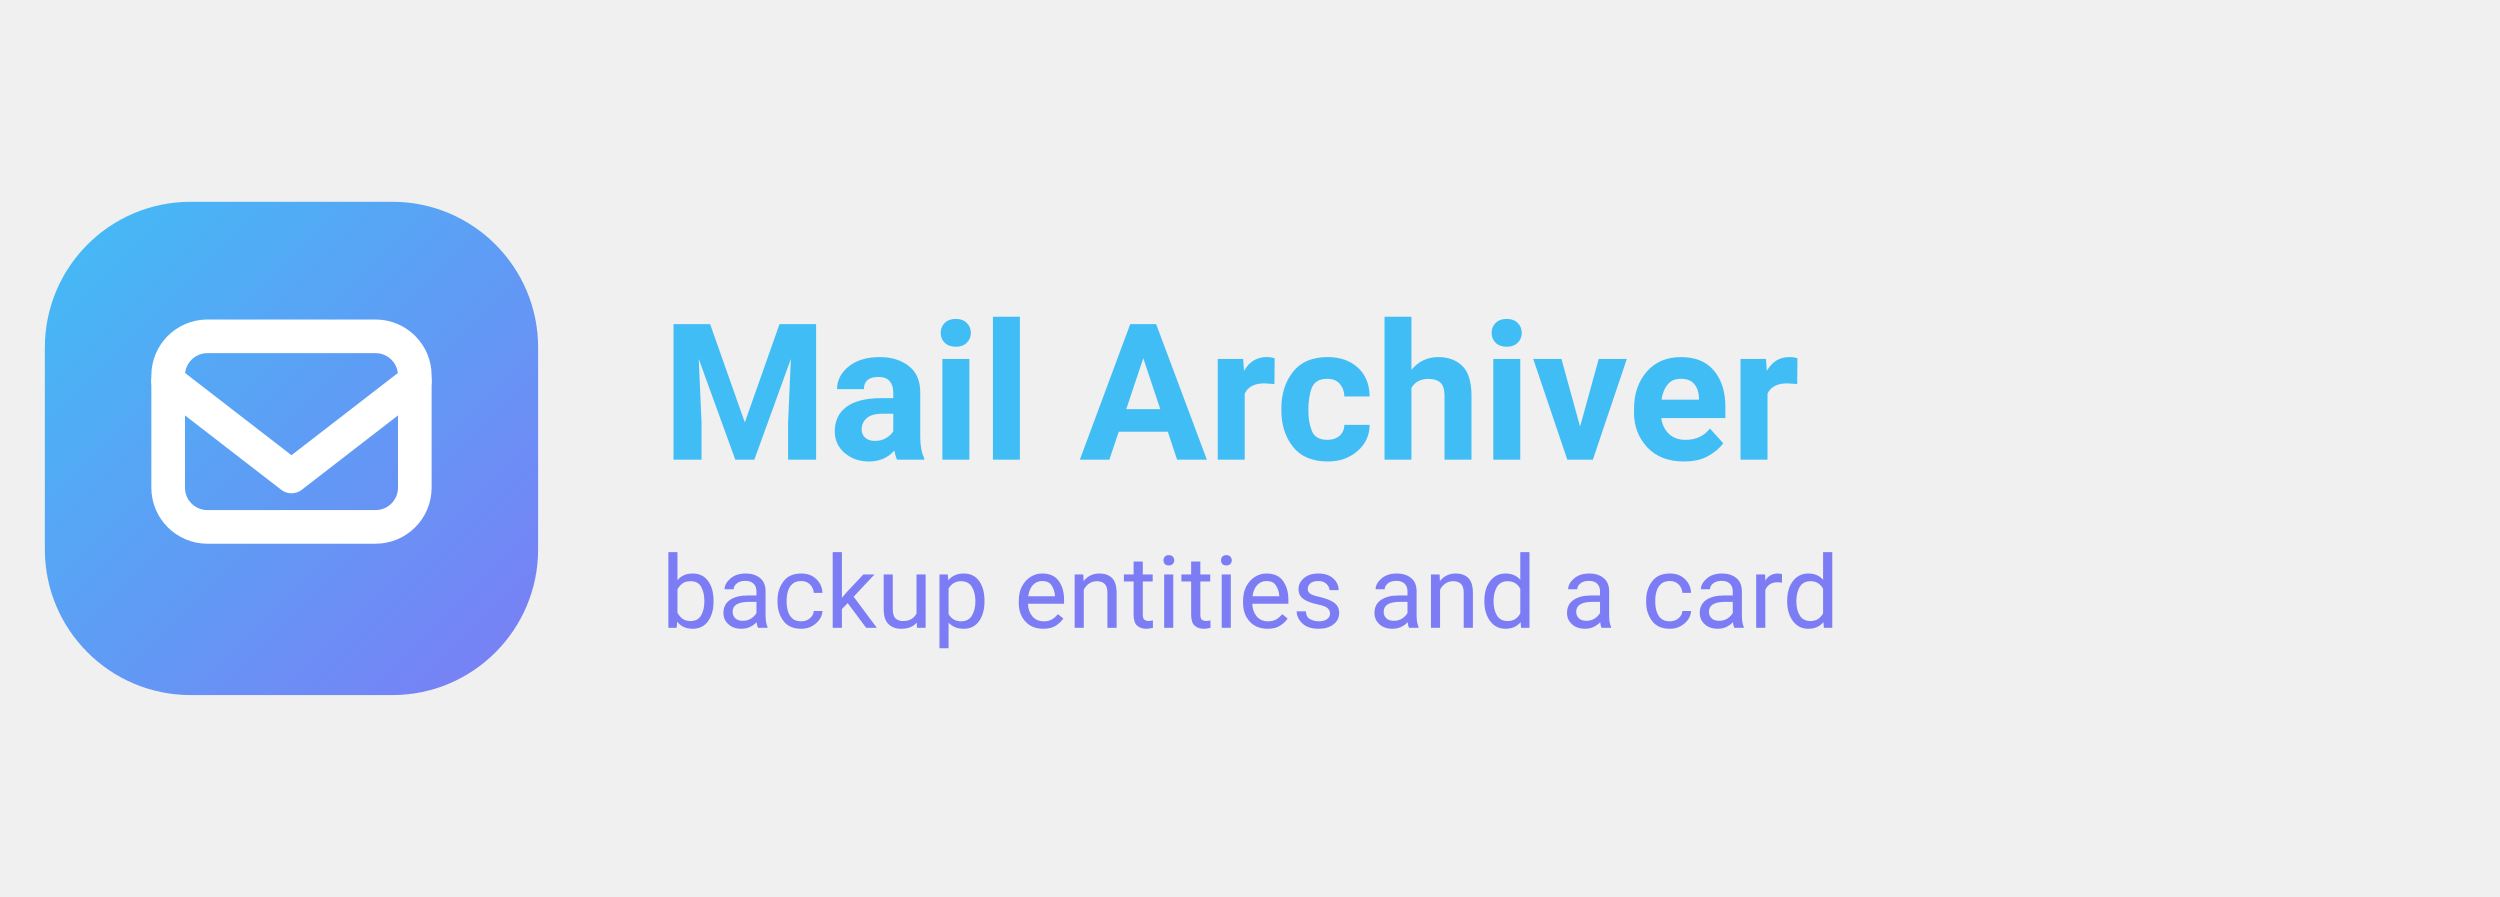
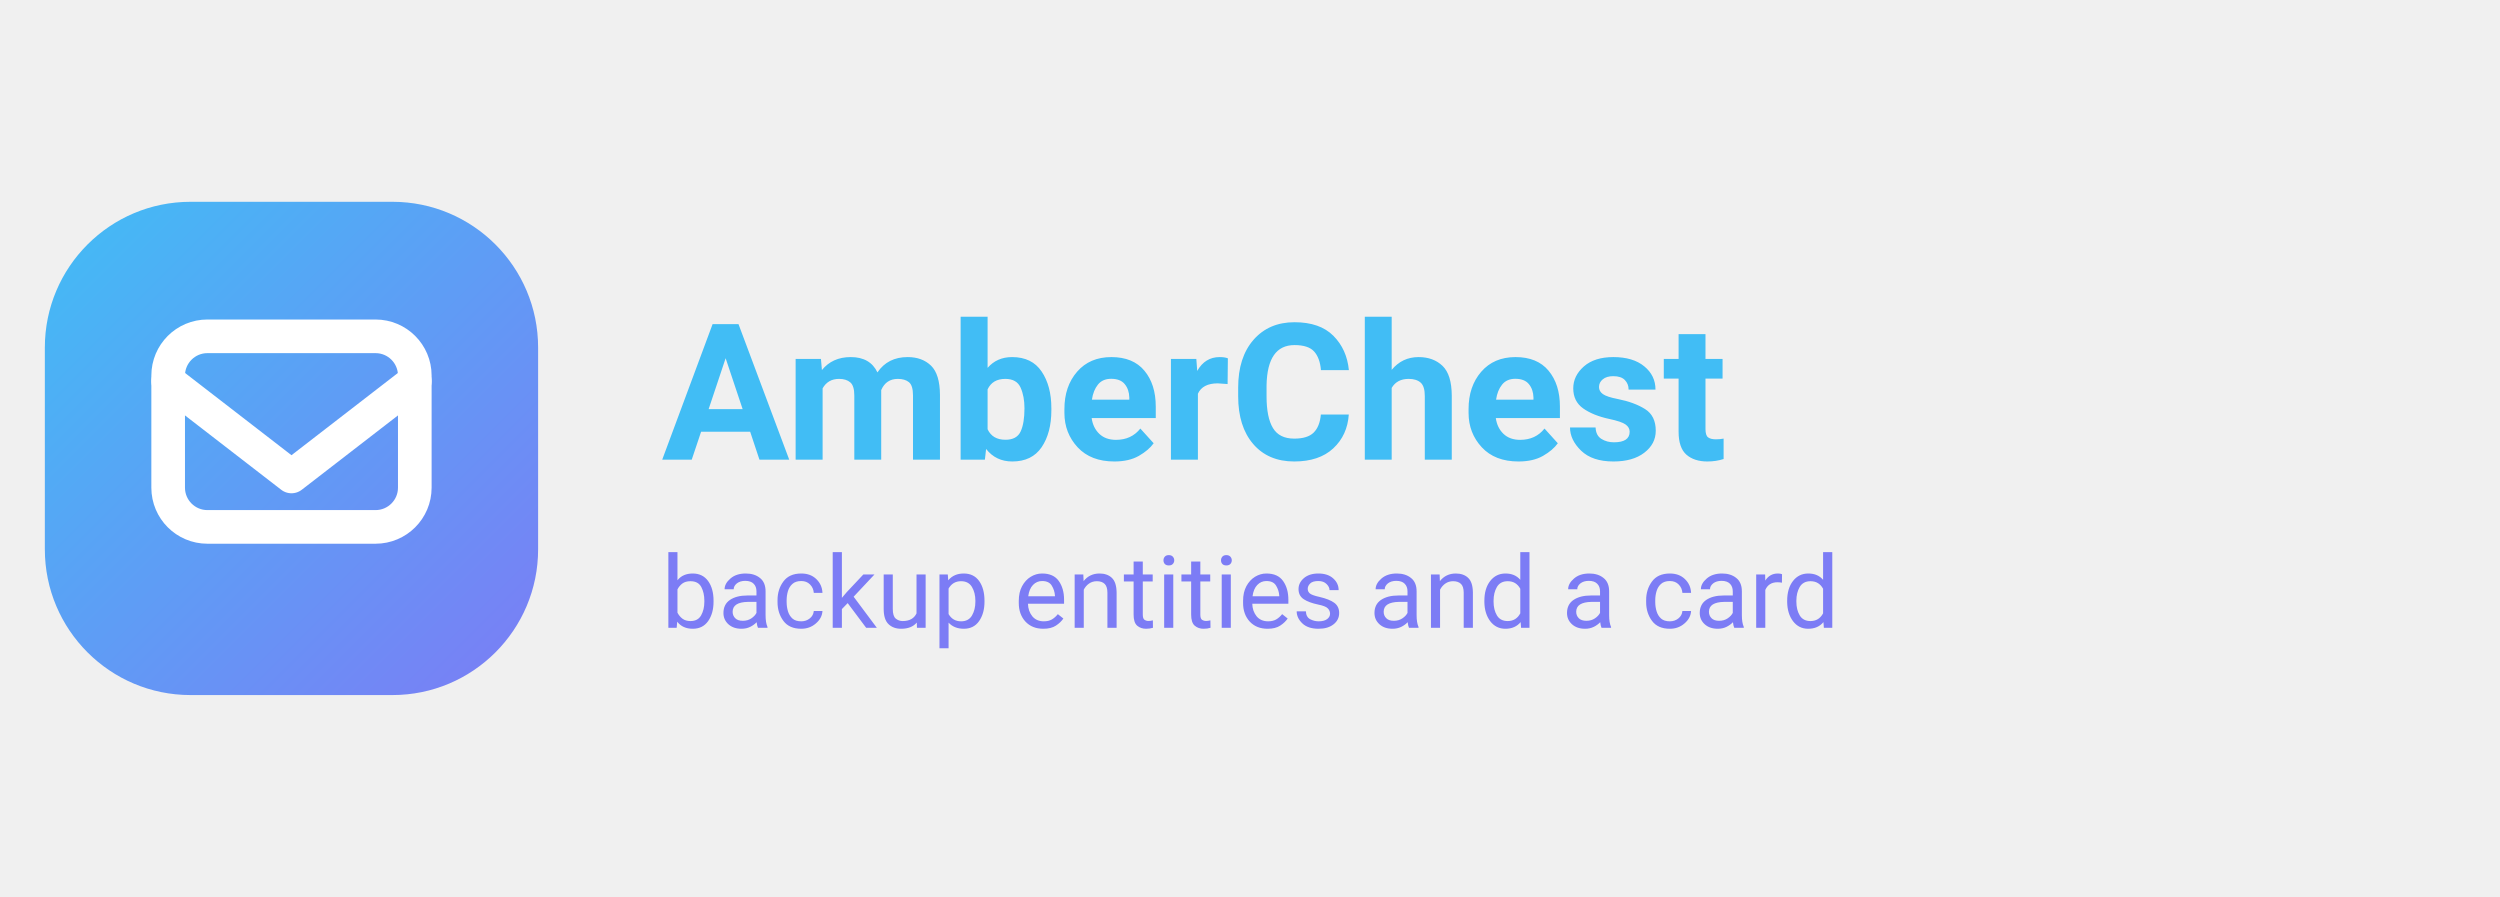
- <svg xmlns="http://www.w3.org/2000/svg" viewBox="0 0 446 160" width="446" height="160" role="img" aria-label="Mail Archiver">
+ <svg xmlns="http://www.w3.org/2000/svg" viewBox="0 0 446 160" width="446" height="160" role="img" aria-label="AmberChest">
  <defs>
    <linearGradient id="g" x1="0" y1="0" x2="1" y2="1">
      <stop offset="0" stop-color="#41BDF5" />
      <stop offset="1" stop-color="#7C7CF5" />
    </linearGradient>
  </defs>
  <rect x="8" y="36" width="88" height="88" rx="26" fill="url(#g)" />
  <g fill="none" stroke="#fff" stroke-width="6" stroke-linecap="round" stroke-linejoin="round">
    <rect x="30" y="60" width="44" height="34" rx="7" />
    <path d="M30 68l22 17 22-17" />
  </g>
-   <text x="118" y="82" font-family="ui-sans-serif, -apple-system, 'Segoe UI', Roboto, Helvetica, Arial, sans-serif" font-size="34" font-weight="700" fill="#41BDF5">Mail Archiver</text>
+   <text x="118" y="82" font-family="ui-sans-serif, -apple-system, 'Segoe UI', Roboto, Helvetica, Arial, sans-serif" font-size="34" font-weight="700" fill="#41BDF5">AmberChest</text>
  <text x="118" y="112" font-family="ui-sans-serif, -apple-system, 'Segoe UI', Roboto, Helvetica, Arial, sans-serif" font-size="18" fill="#7C7CF5">backup entities and a card</text>
</svg>
